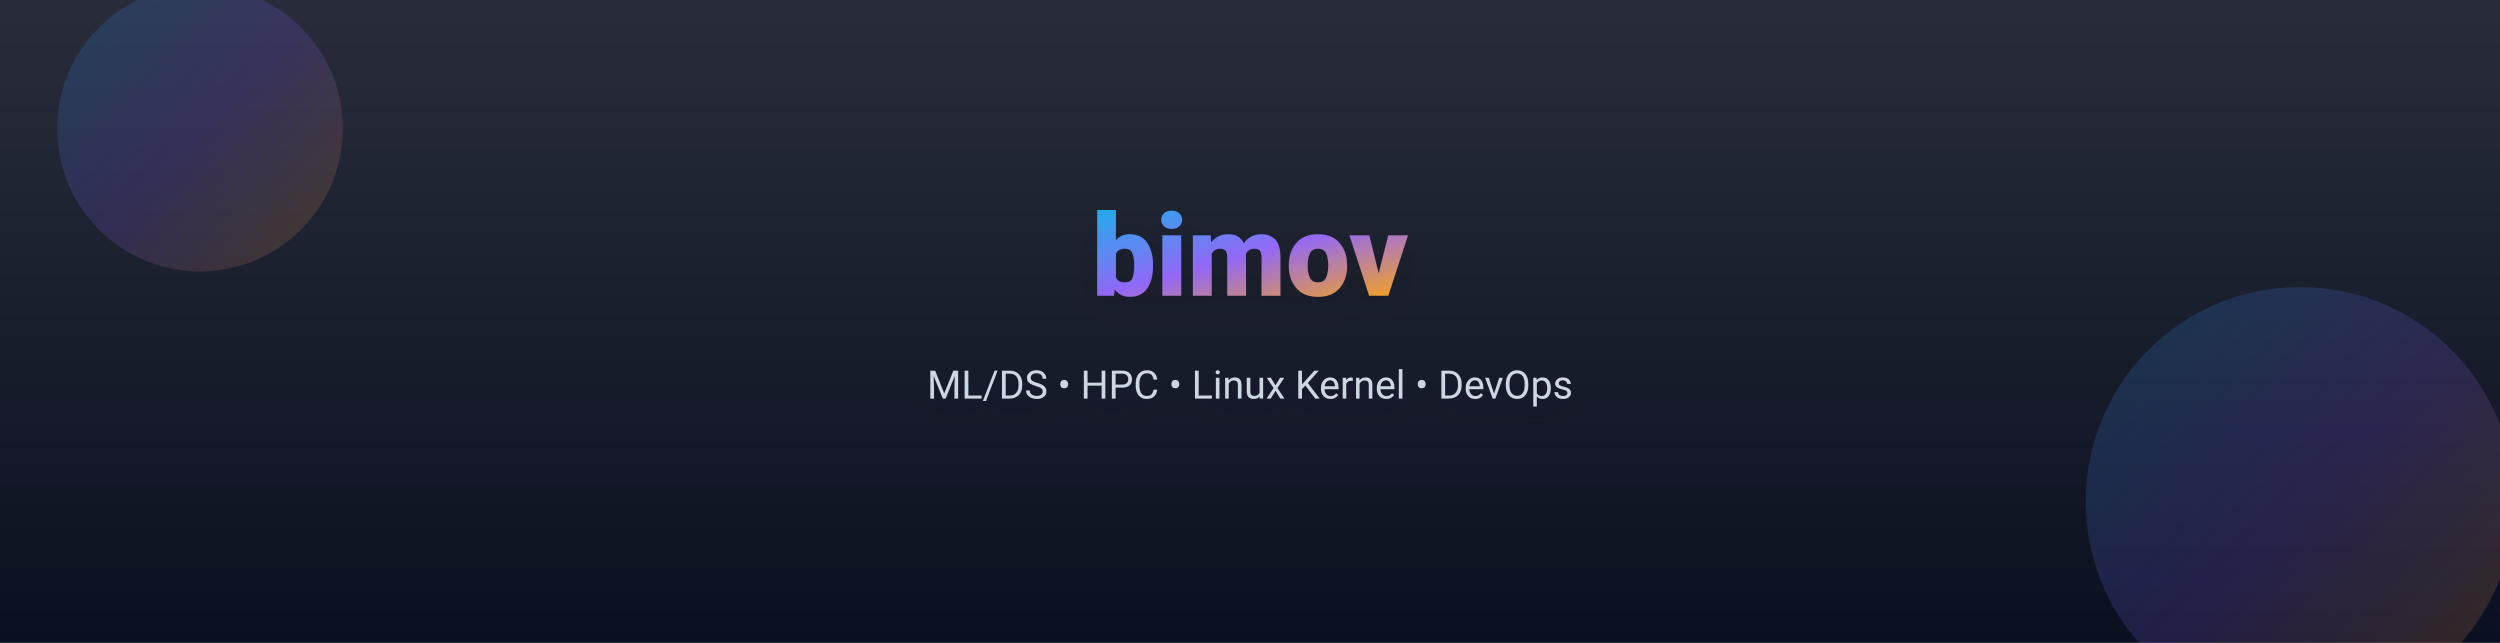
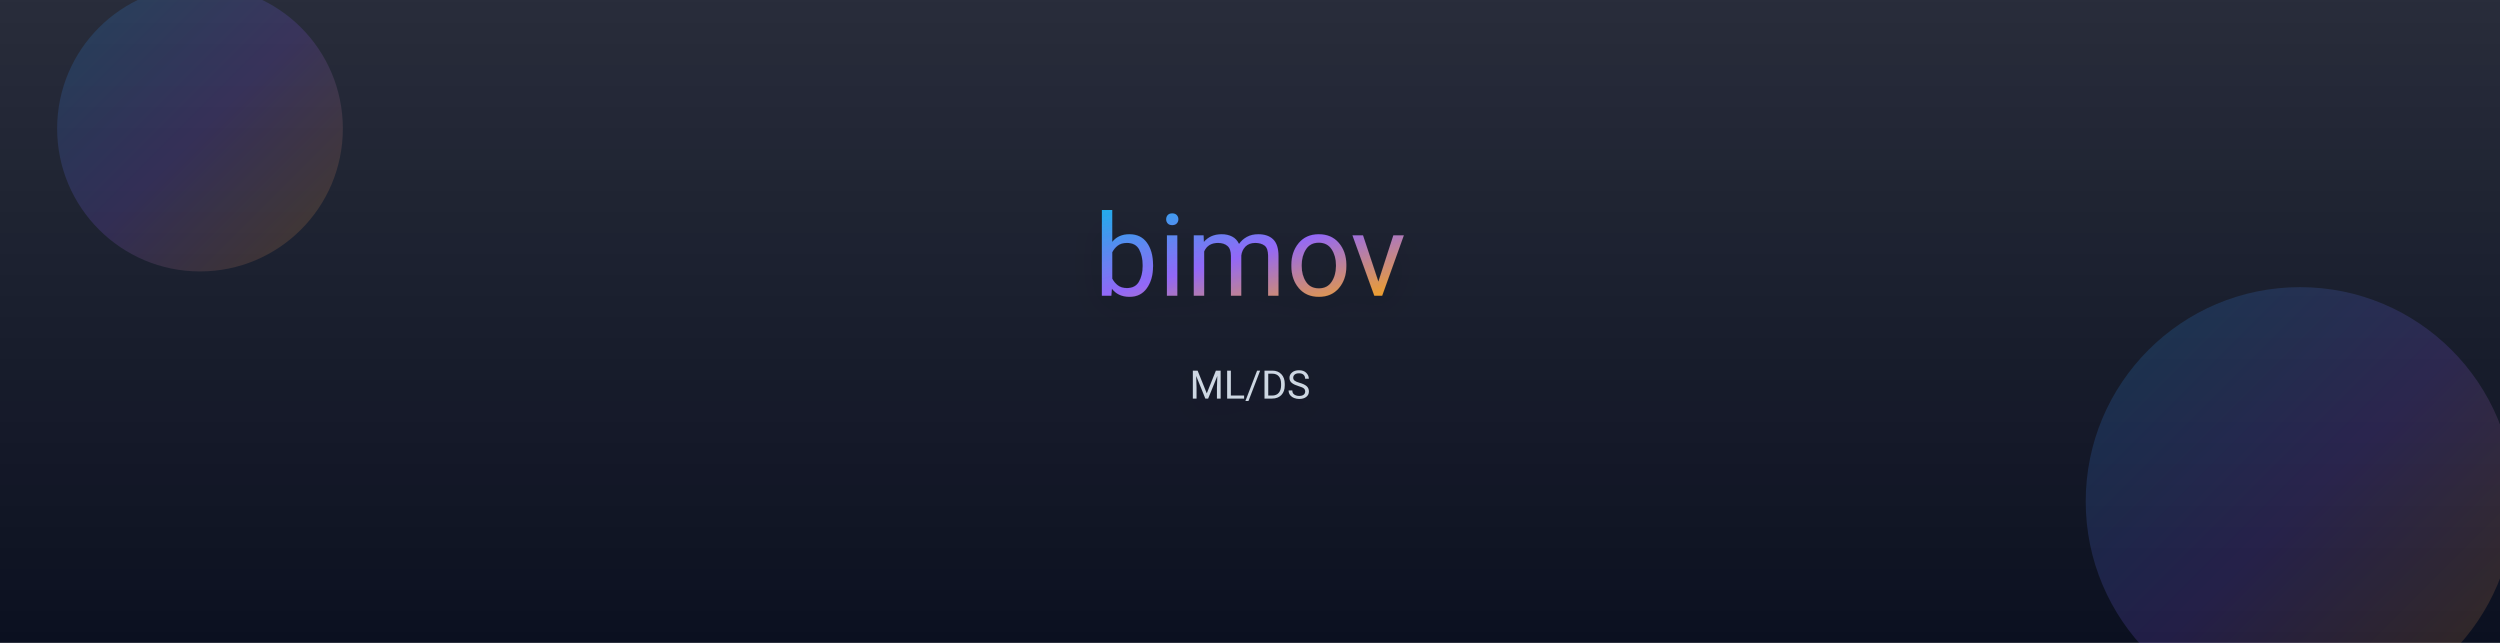
<svg xmlns="http://www.w3.org/2000/svg" width="1400" height="360" viewBox="0 0 1400 360" role="img" aria-label="bimov — ML/DS • HPC • Kernel">
  <defs>
    <linearGradient id="g" x1="0" x2="1" y1="0" y2="1">
      <stop offset="0%" stop-color="#0ea5e9" />
      <stop offset="50%" stop-color="#8b5cf6" />
      <stop offset="100%" stop-color="#f59e0b" />
    </linearGradient>
    <linearGradient id="glow" x1="0" x2="0" y1="0" y2="1">
      <stop offset="0%" stop-color="#ffffff" stop-opacity="0.12" />
      <stop offset="100%" stop-color="#ffffff" stop-opacity="0" />
    </linearGradient>
    <filter id="shadow">
      <feDropShadow dx="0" dy="6" stdDeviation="10" flood-color="#000" flood-opacity="0.25" />
    </filter>
  </defs>
  <rect width="100%" height="100%" fill="#0b1020" />
  <g filter="url(#shadow)">
-     <text x="50%" y="46%" text-anchor="middle" font-family="ui-sans-serif, system-ui, -apple-system, Segoe UI, Roboto" font-size="64" fill="url(#g)" font-weight="800">bimov</text>
-     <text x="50%" y="62%" text-anchor="middle" font-family="ui-sans-serif, system-ui, -apple-system, Segoe UI, Roboto" font-size="22" fill="#cbd5e1">ML/DS • HPC • Linux Kernel • DevOps</text>
+     <text x="50%" y="46%" text-anchor="middle" font-family="ui-sans-serif, system-ui, -apple-system, Segoe UI, Roboto" font-size="64" fill="url(#g)" font-weight="2000">bimov</text>
+     <text x="50%" y="62%" text-anchor="middle" font-family="ui-sans-serif, system-ui, -apple-system, Segoe UI, Roboto" font-size="22" fill="#cbd5e1">ML/DS</text>
  </g>
  <rect x="0" y="0" width="100%" height="100%" fill="url(#glow)" />
  <g opacity="0.18">
    <circle cx="8%" cy="20%" r="80" fill="url(#g)" />
    <circle cx="92%" cy="78%" r="120" fill="url(#g)" />
  </g>
</svg>
